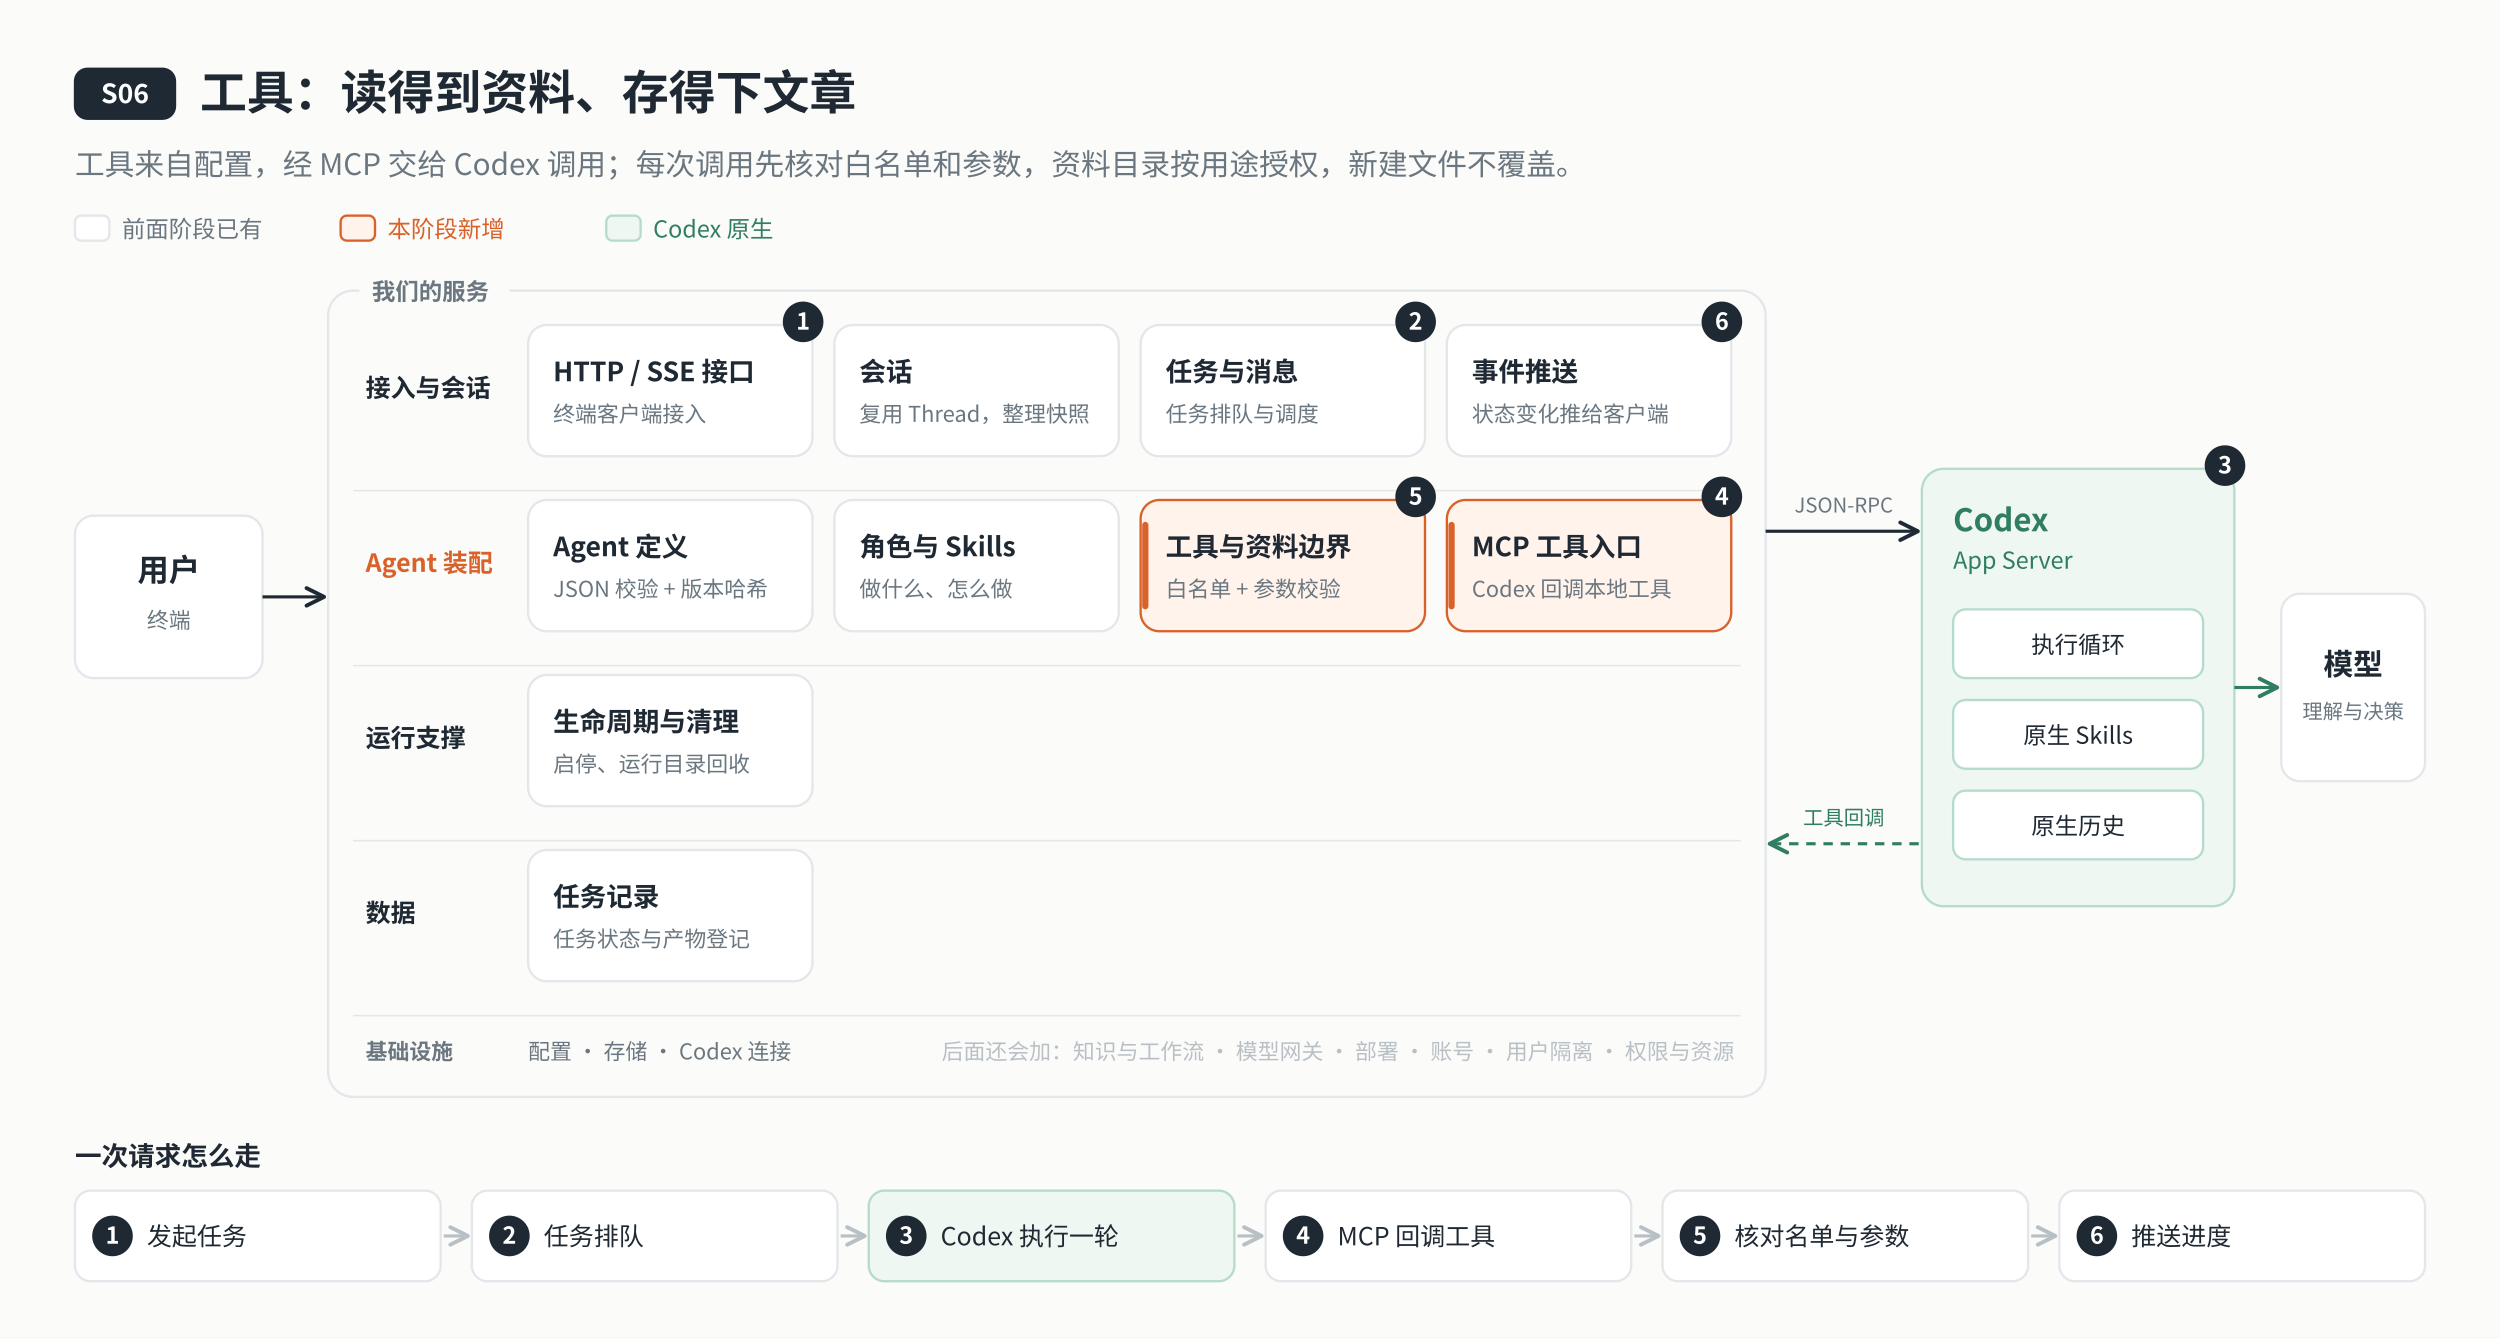
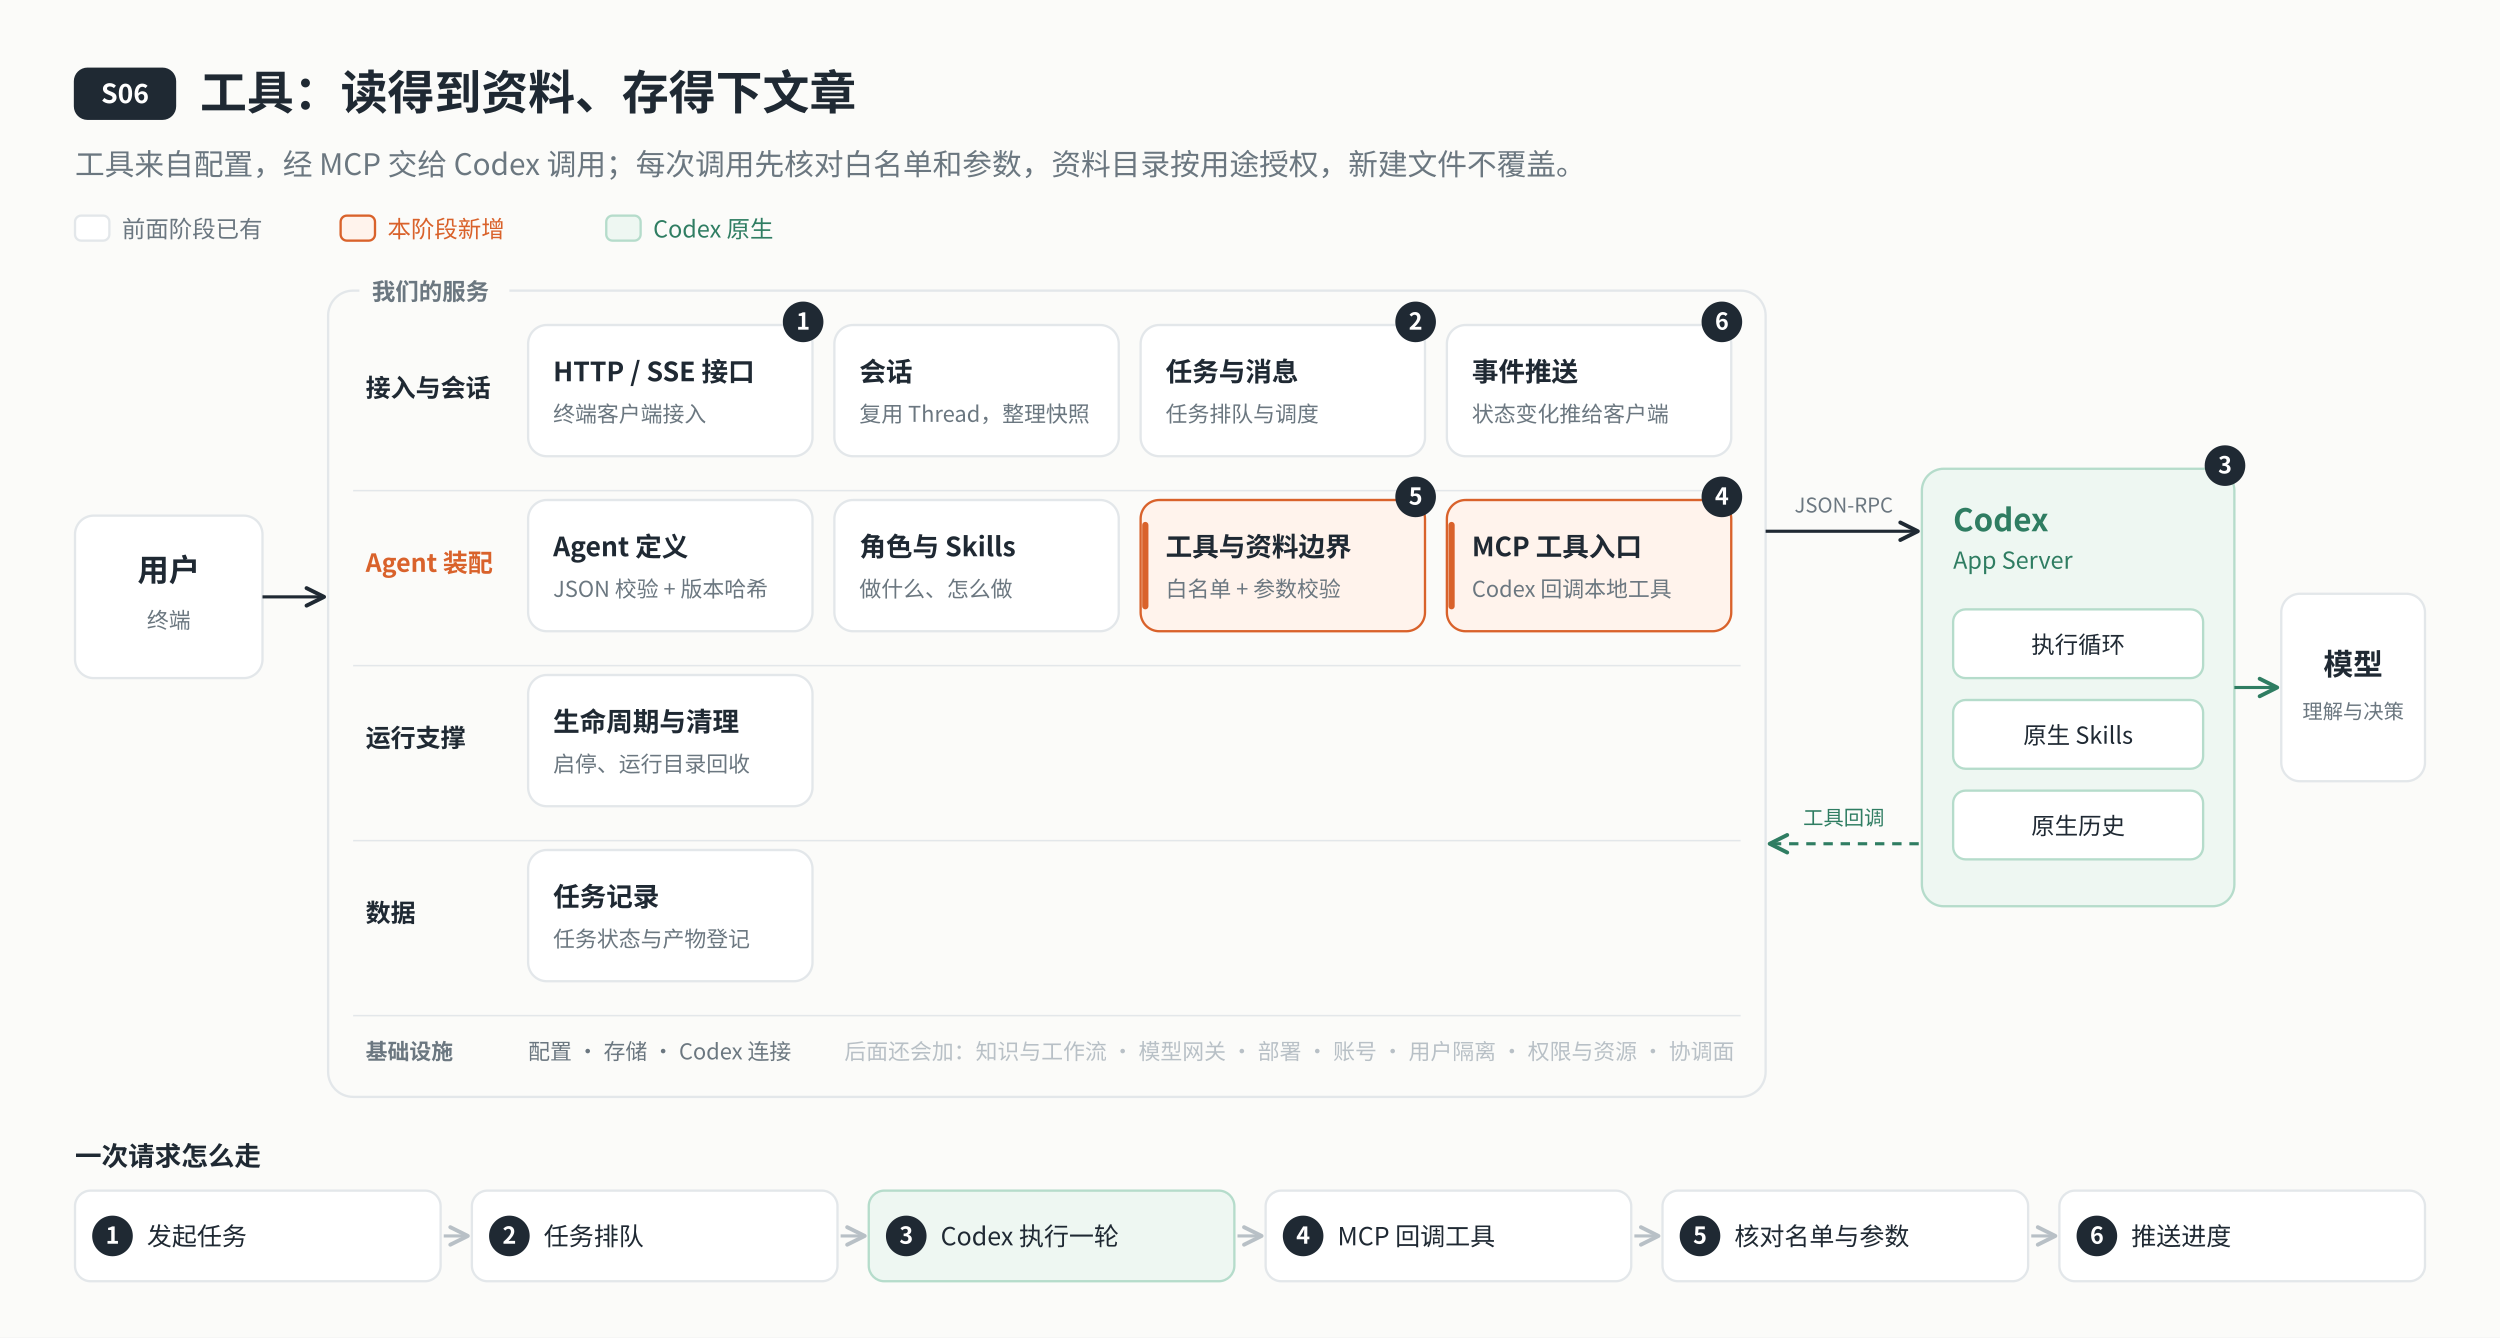
<svg xmlns="http://www.w3.org/2000/svg" width="1600" height="856" viewBox="0 0 1600 856" role="img" aria-labelledby="title desc">
  <defs>
    <marker id="mB8C0C6" viewBox="0 0 10 10" refX="8" refY="5" markerWidth="7" markerHeight="7" orient="auto-start-reverse">
      <path d="M1 1 L9 5 L1 9" fill="none" stroke="#B8C0C6" stroke-width="1.8" stroke-linecap="round" stroke-linejoin="round" />
    </marker>
    <marker id="m1F2933" viewBox="0 0 10 10" refX="8" refY="5" markerWidth="7" markerHeight="7" orient="auto-start-reverse">
      <path d="M1 1 L9 5 L1 9" fill="none" stroke="#1F2933" stroke-width="1.8" stroke-linecap="round" stroke-linejoin="round" />
    </marker>
    <marker id="m2F7D62" viewBox="0 0 10 10" refX="8" refY="5" markerWidth="7" markerHeight="7" orient="auto-start-reverse">
      <path d="M1 1 L9 5 L1 9" fill="none" stroke="#2F7D62" stroke-width="1.8" stroke-linecap="round" stroke-linejoin="round" />
    </marker>
  </defs>
  <g font-family="PingFang SC, Microsoft YaHei, Noto Sans CJK SC, sans-serif">
    <rect x="0" y="0" width="1600" height="856" fill="#FBFBF9" />
    <rect x="48" y="44" width="64" height="32" rx="8" fill="#1F2933" stroke="#1F2933" stroke-width="1.5" />
    <text x="80" y="66" font-size="17" fill="#fff" font-weight="700" text-anchor="middle">S06</text>
    <text x="128" y="70" font-size="30" fill="#1F2933" font-weight="700" text-anchor="start">工具：读得到资料、存得下文章</text>
    <text x="48" y="112" font-size="19" fill="#6B7780" font-weight="400" text-anchor="start">工具来自配置，经 MCP 交给 Codex 调用；每次调用先核对白名单和参数，资料目录按用途授权，新建文件不覆盖。</text>
    <rect x="48" y="138" width="22" height="16" rx="4" fill="#FFFFFF" stroke="#E3E7EA" stroke-width="1.5" />
    <text x="78" y="152" font-size="15" fill="#6B7780" font-weight="400" text-anchor="start">前面阶段已有</text>
    <rect x="218" y="138" width="22" height="16" rx="4" fill="#FFF3EC" stroke="#D9622B" stroke-width="1.5" />
    <text x="248" y="152" font-size="15" fill="#D9622B" font-weight="400" text-anchor="start">本阶段新增</text>
    <rect x="388" y="138" width="22" height="16" rx="4" fill="#EEF7F2" stroke="#B5DCCB" stroke-width="1.5" />
    <text x="418" y="152" font-size="15" fill="#2F7D62" font-weight="400" text-anchor="start">Codex 原生</text>
    <rect x="48" y="330" width="120" height="104" rx="12" fill="#FFFFFF" stroke="#E3E7EA" stroke-width="1.5" />
    <text x="108" y="372" font-size="20" fill="#1F2933" font-weight="600" text-anchor="middle">用户</text>
    <text x="108" y="402" font-size="14" fill="#6B7780" font-weight="400" text-anchor="middle">终端</text>
    <rect x="210" y="186" width="920" height="516" rx="16" fill="none" stroke="#E3E7EA" stroke-width="1.5" />
    <rect x="230" y="175" width="96" height="22" fill="#FBFBF9" />
    <text x="238" y="192" font-size="15" fill="#6B7780" font-weight="600" text-anchor="start">我们的服务</text>
    <text x="234" y="254" font-size="16" fill="#1F2933" font-weight="600" text-anchor="start">接入与会话</text>
    <rect x="338" y="208" width="182" height="84" rx="12" fill="#FFFFFF" stroke="#E3E7EA" stroke-width="1.5" />
    <text x="354" y="244" font-size="17" fill="#1F2933" font-weight="600" text-anchor="start">HTTP / SSE 接口</text>
    <text x="354" y="270" font-size="14" fill="#6B7780" font-weight="400" text-anchor="start">终端客户端接入</text>
    <rect x="534" y="208" width="182" height="84" rx="12" fill="#FFFFFF" stroke="#E3E7EA" stroke-width="1.5" />
    <text x="550" y="244" font-size="17" fill="#1F2933" font-weight="600" text-anchor="start">会话</text>
    <text x="550" y="270" font-size="14" fill="#6B7780" font-weight="400" text-anchor="start">复用 Thread，整理快照</text>
    <rect x="730" y="208" width="182" height="84" rx="12" fill="#FFFFFF" stroke="#E3E7EA" stroke-width="1.5" />
    <text x="746" y="244" font-size="17" fill="#1F2933" font-weight="600" text-anchor="start">任务与消息</text>
    <text x="746" y="270" font-size="14" fill="#6B7780" font-weight="400" text-anchor="start">任务排队与调度</text>
    <rect x="926" y="208" width="182" height="84" rx="12" fill="#FFFFFF" stroke="#E3E7EA" stroke-width="1.5" />
    <text x="942" y="244" font-size="17" fill="#1F2933" font-weight="600" text-anchor="start">事件推送</text>
    <text x="942" y="270" font-size="14" fill="#6B7780" font-weight="400" text-anchor="start">状态变化推给客户端</text>
    <text x="234" y="366" font-size="16" fill="#D9622B" font-weight="600" text-anchor="start">Agent 装配</text>
    <line x1="226" y1="314" x2="1114" y2="314" stroke="#E3E7EA" stroke-width="1" />
    <rect x="338" y="320" width="182" height="84" rx="12" fill="#FFFFFF" stroke="#E3E7EA" stroke-width="1.5" />
    <text x="354" y="356" font-size="17" fill="#1F2933" font-weight="600" text-anchor="start">Agent 定义</text>
    <text x="354" y="382" font-size="14" fill="#6B7780" font-weight="400" text-anchor="start">JSON 校验 + 版本哈希</text>
    <rect x="534" y="320" width="182" height="84" rx="12" fill="#FFFFFF" stroke="#E3E7EA" stroke-width="1.5" />
    <text x="550" y="356" font-size="17" fill="#1F2933" font-weight="600" text-anchor="start">角色与 Skills</text>
    <text x="550" y="382" font-size="14" fill="#6B7780" font-weight="400" text-anchor="start">做什么、怎么做</text>
    <rect x="730" y="320" width="182" height="84" rx="12" fill="#FFF3EC" stroke="#D9622B" stroke-width="1.5" />
    <rect x="731" y="334" width="4" height="56" rx="2" fill="#D9622B" />
    <text x="746" y="356" font-size="17" fill="#1F2933" font-weight="600" text-anchor="start">工具与资料边界</text>
    <text x="746" y="382" font-size="14" fill="#6B7780" font-weight="400" text-anchor="start">白名单 + 参数校验</text>
    <rect x="926" y="320" width="182" height="84" rx="12" fill="#FFF3EC" stroke="#D9622B" stroke-width="1.5" />
    <rect x="927" y="334" width="4" height="56" rx="2" fill="#D9622B" />
    <text x="942" y="356" font-size="17" fill="#1F2933" font-weight="600" text-anchor="start">MCP 工具入口</text>
    <text x="942" y="382" font-size="14" fill="#6B7780" font-weight="400" text-anchor="start">Codex 回调本地工具</text>
    <text x="234" y="478" font-size="16" fill="#1F2933" font-weight="600" text-anchor="start">运行支撑</text>
    <line x1="226" y1="426" x2="1114" y2="426" stroke="#E3E7EA" stroke-width="1" />
    <rect x="338" y="432" width="182" height="84" rx="12" fill="#FFFFFF" stroke="#E3E7EA" stroke-width="1.5" />
    <text x="354" y="468" font-size="17" fill="#1F2933" font-weight="600" text-anchor="start">生命周期与清理</text>
    <text x="354" y="494" font-size="14" fill="#6B7780" font-weight="400" text-anchor="start">启停、运行目录回收</text>
    <text x="234" y="590" font-size="16" fill="#1F2933" font-weight="600" text-anchor="start">数据</text>
    <line x1="226" y1="538" x2="1114" y2="538" stroke="#E3E7EA" stroke-width="1" />
    <rect x="338" y="544" width="182" height="84" rx="12" fill="#FFFFFF" stroke="#E3E7EA" stroke-width="1.5" />
    <text x="354" y="580" font-size="17" fill="#1F2933" font-weight="600" text-anchor="start">任务记录</text>
    <text x="354" y="606" font-size="14" fill="#6B7780" font-weight="400" text-anchor="start">任务状态与产物登记</text>
    <line x1="226" y1="650" x2="1114" y2="650" stroke="#E3E7EA" stroke-width="1" />
    <text x="234" y="678" font-size="14" fill="#6B7780" font-weight="600" text-anchor="start">基础设施</text>
    <text x="338" y="678" font-size="14" fill="#6B7780" font-weight="400" text-anchor="start">配置 · 存储 · Codex 连接</text>
-     <text x="1110" y="678" font-size="14" fill="#B8C0C6" font-weight="400" text-anchor="end">后面还会加：知识与工作流 · 模型网关 · 部署 · 账号 · 用户隔离 · 权限与资源</text>
+     <text x="1110" y="678" font-size="14" fill="#B8C0C6" font-weight="400" text-anchor="end">后面还会加：知识与工作流 · 模型网关 · 部署 · 账号 · 用户隔离 · 权限与资源 · 协调面</text>
    <rect x="1230" y="300" width="200" height="280" rx="14" fill="#EEF7F2" stroke="#B5DCCB" stroke-width="1.5" />
    <text x="1250" y="340" font-size="20" fill="#2F7D62" font-weight="700" text-anchor="start">Codex</text>
    <text x="1250" y="364" font-size="15" fill="#2F7D62" font-weight="400" text-anchor="start">App Server</text>
    <rect x="1250" y="390" width="160" height="44" rx="8" fill="#FFFFFF" stroke="#B5DCCB" stroke-width="1.5" />
    <text x="1330" y="418" font-size="15" fill="#1F2933" font-weight="500" text-anchor="middle">执行循环</text>
    <rect x="1250" y="448" width="160" height="44" rx="8" fill="#FFFFFF" stroke="#B5DCCB" stroke-width="1.5" />
    <text x="1330" y="476" font-size="15" fill="#1F2933" font-weight="500" text-anchor="middle">原生 Skills</text>
    <rect x="1250" y="506" width="160" height="44" rx="8" fill="#FFFFFF" stroke="#B5DCCB" stroke-width="1.5" />
    <text x="1330" y="534" font-size="15" fill="#1F2933" font-weight="500" text-anchor="middle">原生历史</text>
    <rect x="1460" y="380" width="92" height="120" rx="12" fill="#FFFFFF" stroke="#E3E7EA" stroke-width="1.5" />
    <text x="1506" y="432" font-size="19" fill="#1F2933" font-weight="600" text-anchor="middle">模型</text>
    <text x="1506" y="460" font-size="13" fill="#6B7780" font-weight="400" text-anchor="middle">理解与决策</text>
    <path d="M168,382 L206,382" fill="none" stroke="#1F2933" stroke-width="2" marker-end="url(#m1F2933)" />
    <path d="M1130,340 L1226,340" fill="none" stroke="#1F2933" stroke-width="2" marker-end="url(#m1F2933)" />
    <text x="1180" y="328" font-size="13" fill="#6B7780" font-weight="500" text-anchor="middle">JSON-RPC</text>
    <path d="M1228,540 L1134,540" fill="none" stroke="#2F7D62" stroke-width="2" stroke-dasharray="6 5" marker-end="url(#m2F7D62)" />
    <text x="1180" y="528" font-size="13" fill="#2F7D62" font-weight="500" text-anchor="middle">工具回调</text>
    <path d="M1430,440 L1456,440" fill="none" stroke="#2F7D62" stroke-width="2" marker-end="url(#m2F7D62)" />
    <circle cx="514" cy="206" r="13" fill="#1F2933" />
    <text x="514" y="211" font-size="15" fill="#fff" font-weight="700" text-anchor="middle">1</text>
    <circle cx="906" cy="206" r="13" fill="#1F2933" />
    <text x="906" y="211" font-size="15" fill="#fff" font-weight="700" text-anchor="middle">2</text>
    <circle cx="1424" cy="298" r="13" fill="#1F2933" />
    <text x="1424" y="303" font-size="15" fill="#fff" font-weight="700" text-anchor="middle">3</text>
    <circle cx="1102" cy="318" r="13" fill="#1F2933" />
    <text x="1102" y="323" font-size="15" fill="#fff" font-weight="700" text-anchor="middle">4</text>
    <circle cx="906" cy="318" r="13" fill="#1F2933" />
    <text x="906" y="323" font-size="15" fill="#fff" font-weight="700" text-anchor="middle">5</text>
    <circle cx="1102" cy="206" r="13" fill="#1F2933" />
    <text x="1102" y="211" font-size="15" fill="#fff" font-weight="700" text-anchor="middle">6</text>
    <text x="48" y="746" font-size="17" fill="#1F2933" font-weight="700" text-anchor="start">一次请求怎么走</text>
    <rect x="48" y="762" width="234" height="58" rx="10" fill="#FFFFFF" stroke="#E3E7EA" stroke-width="1.5" />
    <circle cx="72" cy="791" r="13" fill="#1F2933" />
    <text x="72" y="796" font-size="15" fill="#fff" font-weight="700" text-anchor="middle">1</text>
    <text x="94" y="797" font-size="16" fill="#1F2933" font-weight="500" text-anchor="start">发起任务</text>
    <path d="M284,791 L298,791" fill="none" stroke="#B8C0C6" stroke-width="2" marker-end="url(#mB8C0C6)" />
    <rect x="302" y="762" width="234" height="58" rx="10" fill="#FFFFFF" stroke="#E3E7EA" stroke-width="1.5" />
    <circle cx="326" cy="791" r="13" fill="#1F2933" />
    <text x="326" y="796" font-size="15" fill="#fff" font-weight="700" text-anchor="middle">2</text>
    <text x="348" y="797" font-size="16" fill="#1F2933" font-weight="500" text-anchor="start">任务排队</text>
    <path d="M538,791 L552,791" fill="none" stroke="#B8C0C6" stroke-width="2" marker-end="url(#mB8C0C6)" />
    <rect x="556" y="762" width="234" height="58" rx="10" fill="#EEF7F2" stroke="#B5DCCB" stroke-width="1.5" />
    <circle cx="580" cy="791" r="13" fill="#1F2933" />
    <text x="580" y="796" font-size="15" fill="#fff" font-weight="700" text-anchor="middle">3</text>
    <text x="602" y="797" font-size="16" fill="#1F2933" font-weight="500" text-anchor="start">Codex 执行一轮</text>
    <path d="M792,791 L806,791" fill="none" stroke="#B8C0C6" stroke-width="2" marker-end="url(#mB8C0C6)" />
    <rect x="810" y="762" width="234" height="58" rx="10" fill="#FFFFFF" stroke="#E3E7EA" stroke-width="1.5" />
    <circle cx="834" cy="791" r="13" fill="#1F2933" />
    <text x="834" y="796" font-size="15" fill="#fff" font-weight="700" text-anchor="middle">4</text>
    <text x="856" y="797" font-size="16" fill="#1F2933" font-weight="500" text-anchor="start">MCP 回调工具</text>
    <path d="M1046,791 L1060,791" fill="none" stroke="#B8C0C6" stroke-width="2" marker-end="url(#mB8C0C6)" />
    <rect x="1064" y="762" width="234" height="58" rx="10" fill="#FFFFFF" stroke="#E3E7EA" stroke-width="1.5" />
    <circle cx="1088" cy="791" r="13" fill="#1F2933" />
    <text x="1088" y="796" font-size="15" fill="#fff" font-weight="700" text-anchor="middle">5</text>
    <text x="1110" y="797" font-size="16" fill="#1F2933" font-weight="500" text-anchor="start">核对名单与参数</text>
    <path d="M1300,791 L1314,791" fill="none" stroke="#B8C0C6" stroke-width="2" marker-end="url(#mB8C0C6)" />
    <rect x="1318" y="762" width="234" height="58" rx="10" fill="#FFFFFF" stroke="#E3E7EA" stroke-width="1.5" />
    <circle cx="1342" cy="791" r="13" fill="#1F2933" />
    <text x="1342" y="796" font-size="15" fill="#fff" font-weight="700" text-anchor="middle">6</text>
    <text x="1364" y="797" font-size="16" fill="#1F2933" font-weight="500" text-anchor="start">推送进度</text>
  </g>
</svg>
